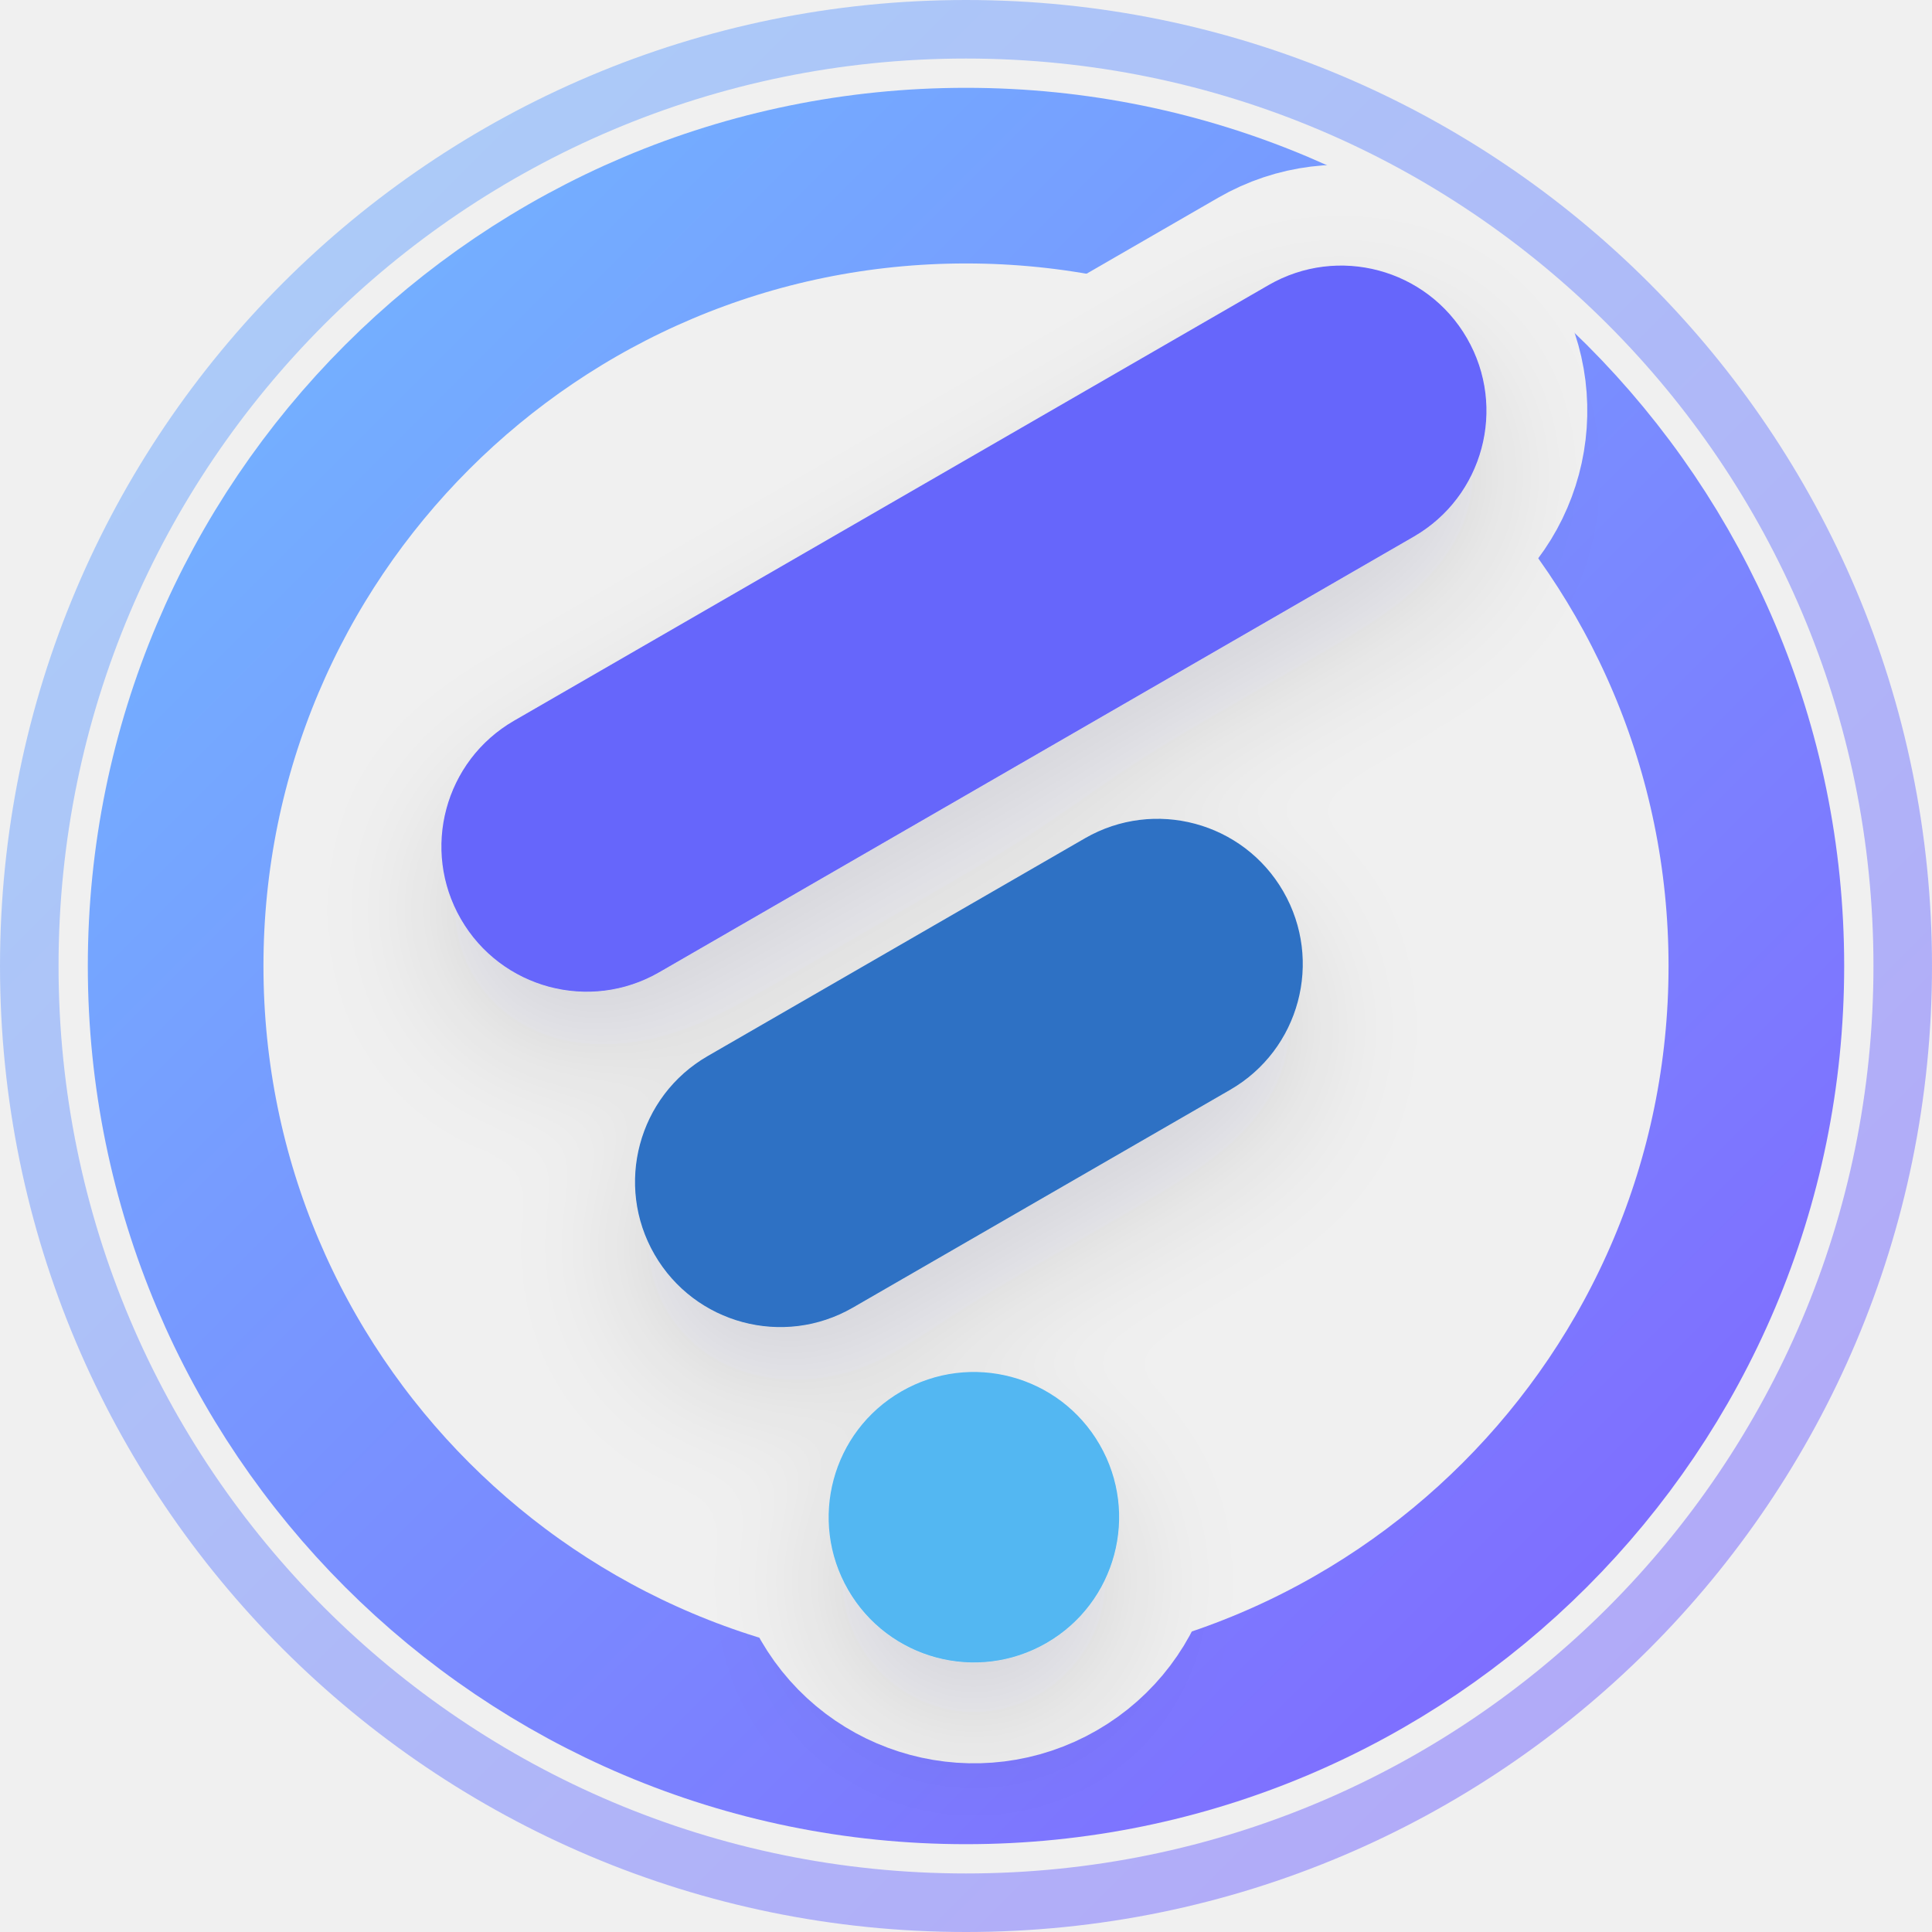
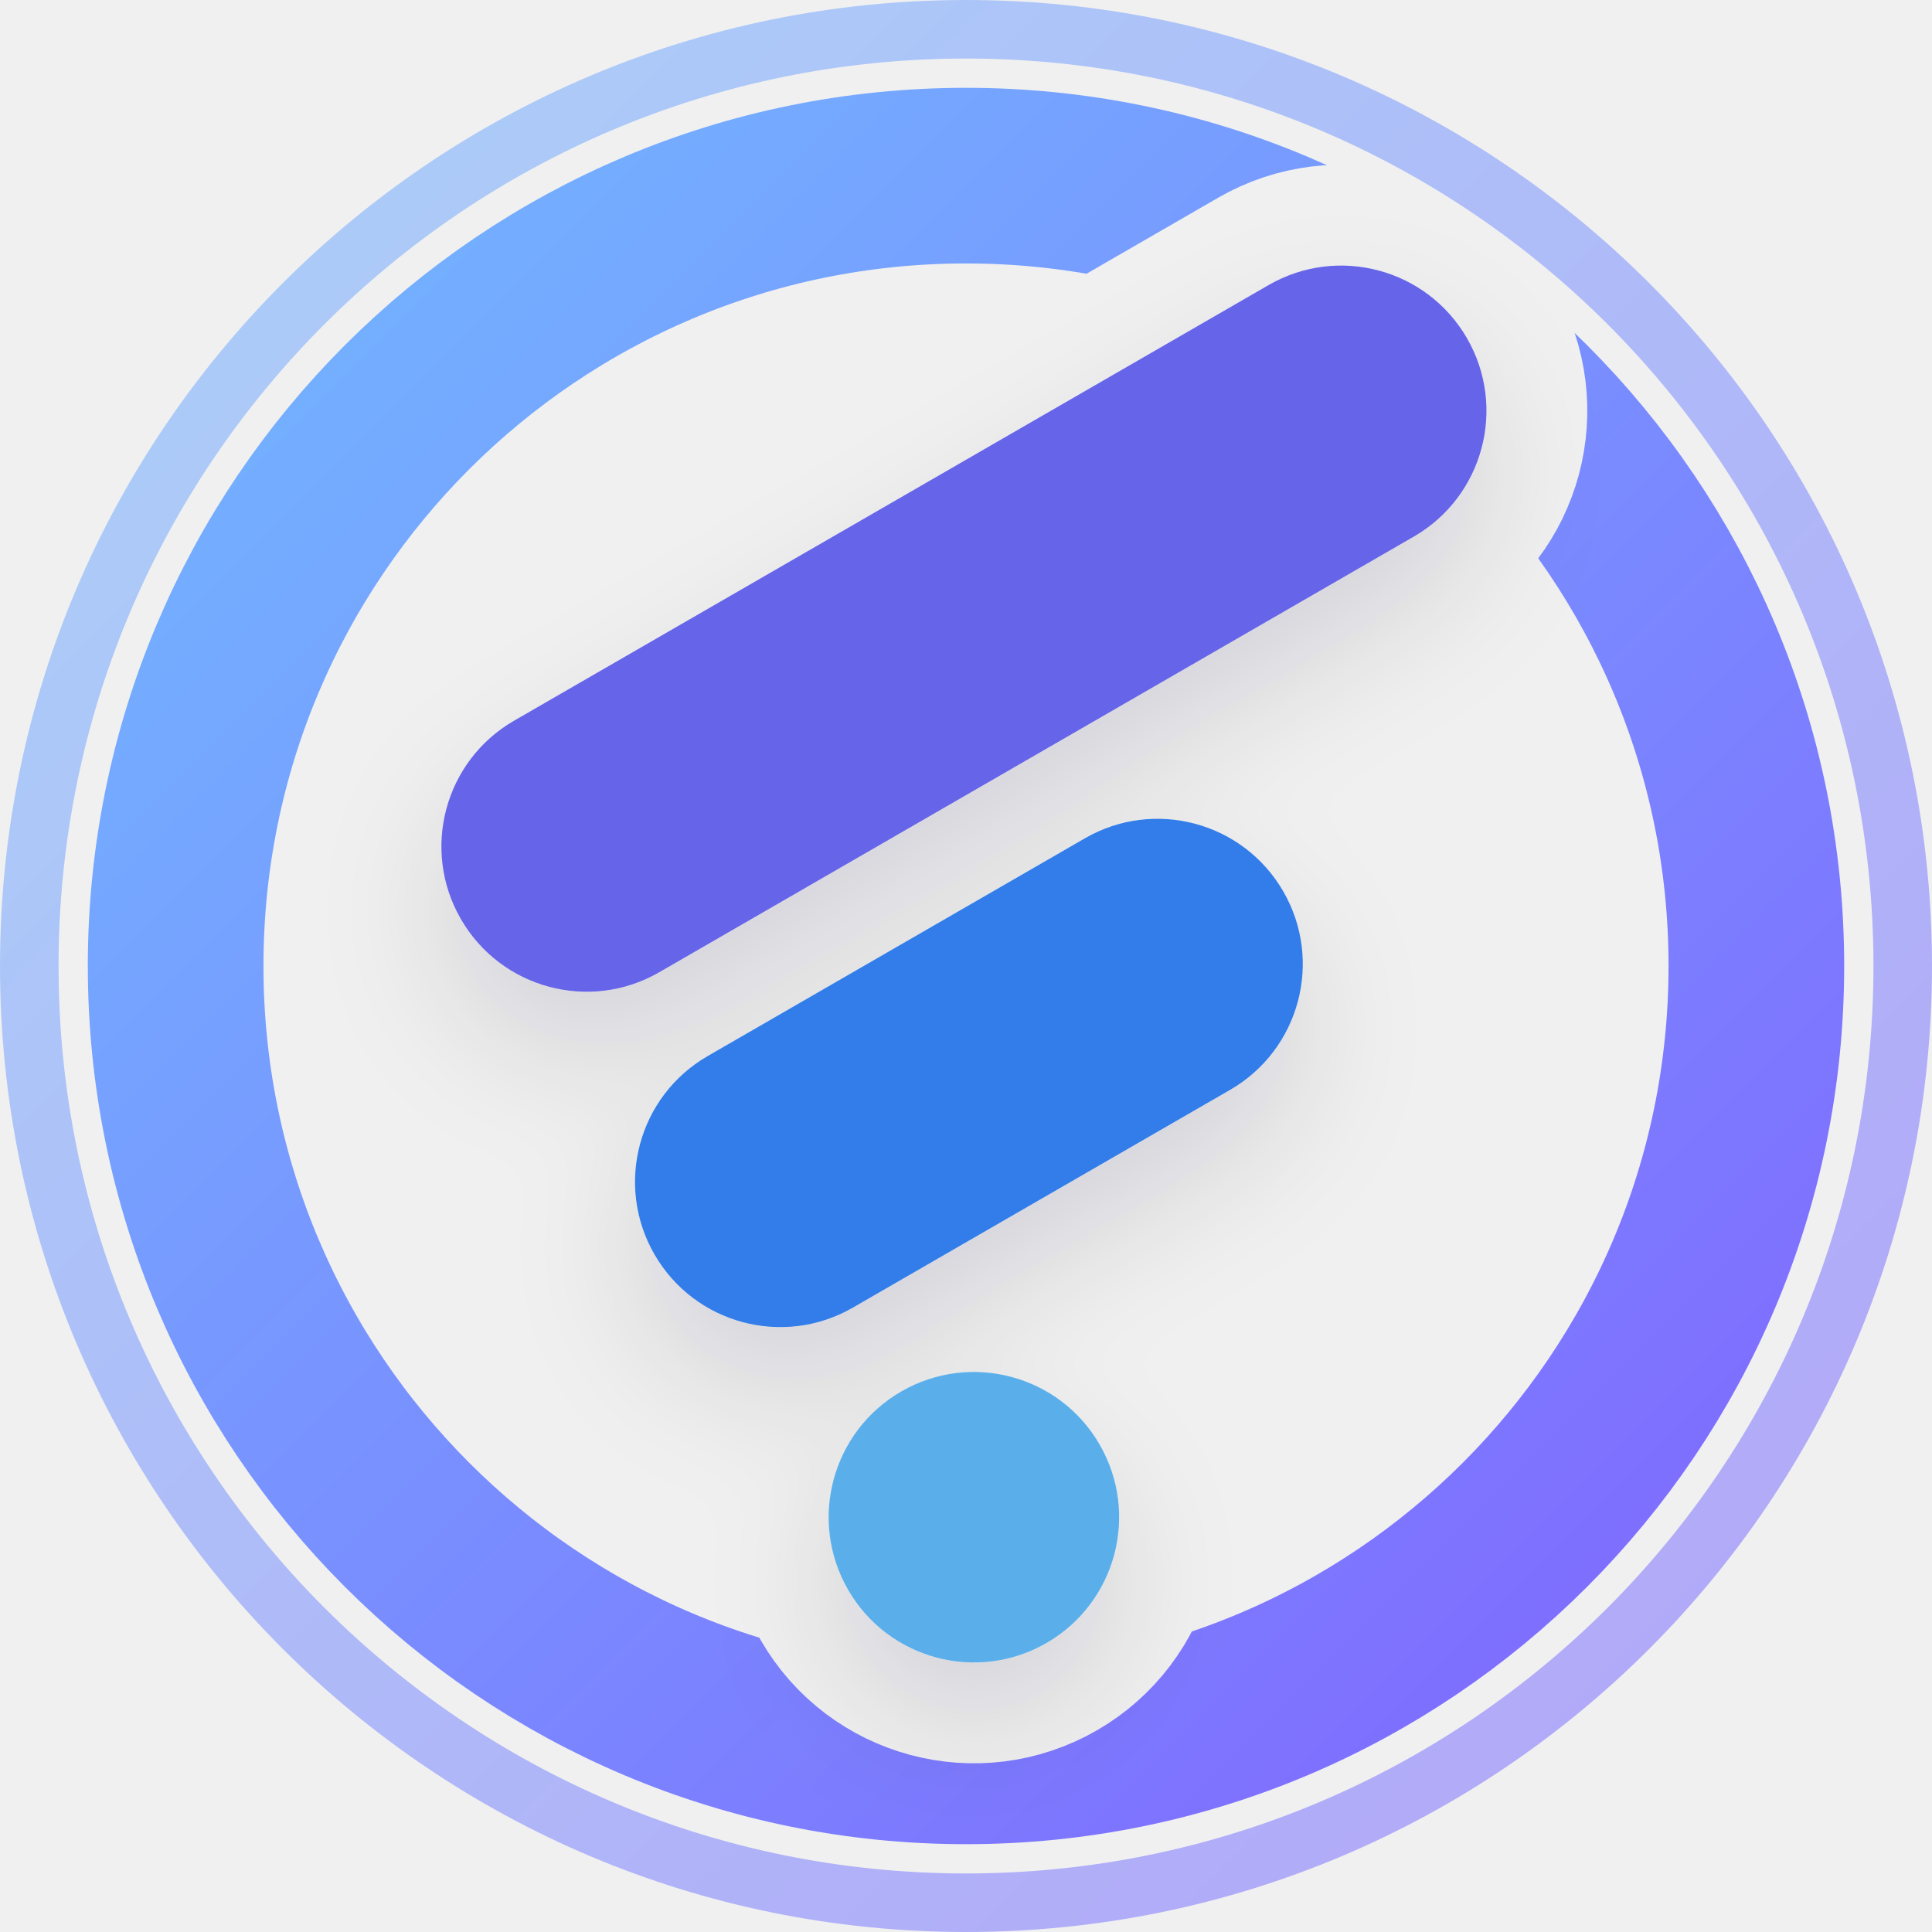
<svg xmlns="http://www.w3.org/2000/svg" width="108" height="108" viewBox="54 54 132 132">
  <defs>
    <filter id="glow-shadow" x="-50%" y="-50%" width="200%" height="200%">
      <feDropShadow dx="0" dy="5" stdDeviation="5" flood-color="#0F172A" flood-opacity="0.12" />
    </filter>
    <path id="shape-top" d="M60.65,89.6L154.18,35.6A18,18 107.59,0 1,178.77 42.19L178.77,42.19A18,18 107.59,0 1,172.18 66.78L78.65,120.78A18,18 106.67,0 1,54.06 114.19L54.06,114.19A18,18 106.67,0 1,60.65 89.6z" />
    <path id="shape-mid" d="M84.65,131.17L131.42,104.17A18,18 107.83,0 1,156 110.76L156,110.76A18,18 107.83,0 1,149.42 135.35L102.65,162.35A18,18 106.67,0 1,78.06 155.76L78.06,155.76A18,18 106.67,0 1,84.65 131.17z" />
    <path id="shape-bot" d="M108.65,172.74L108.65,172.74A18,18 116.03,0 1,133.24 179.33L133.24,179.33A18,18 116.03,0 1,126.65 203.92L126.65,203.92A18,18 116.03,0 1,102.06 197.33L102.06,197.33A18,18 116.03,0 1,108.65 172.74z" />
    <mask id="cutout-mask">
      <rect x="0" y="0" width="240" height="240" fill="white" />
      <g transform="translate(15.77, 15.77) scale(0.86856, 0.86856)">
        <g transform="translate(45.96154, 43.84615) scale(0.6346154, 0.6346154)">
          <use href="#shape-top" fill="black" stroke="black" stroke-width="25" />
          <use href="#shape-mid" fill="black" stroke="black" stroke-width="25" />
          <use href="#shape-bot" fill="black" stroke="black" stroke-width="25" />
        </g>
      </g>
    </mask>
    <linearGradient id="ring-grad" x1="0%" y1="0%" x2="100%" y2="100%">
      <stop offset="0%" stop-color="#72B7FF" />
      <stop offset="100%" stop-color="#8066FF" />
    </linearGradient>
  </defs>
  <circle cx="120" cy="120" r="64" fill="none" stroke="url(#ring-grad)" stroke-width="4" opacity="0.55" />
  <circle cx="120" cy="120" r="54" fill="none" stroke="url(#ring-grad)" stroke-width="12" mask="url(#cutout-mask)" opacity="1" />
  <g transform="translate(15.77, 15.77) scale(0.86856, 0.86856)" filter="url(#glow-shadow)">
    <g transform="translate(45.96154, 43.84615) scale(0.6346154, 0.6346154)">
-       <use href="#shape-top" fill="#6666FB" />
-       <use href="#shape-mid" fill="#2F71C4" />
-       <use href="#shape-bot" fill="#53B7F2" />
+       <use href="#shape-top" fill="#6665E9" />
+       <use href="#shape-mid" fill="#317DE9" />
+       <use href="#shape-bot" fill="#5AAFEB" />
    </g>
  </g>
</svg>
